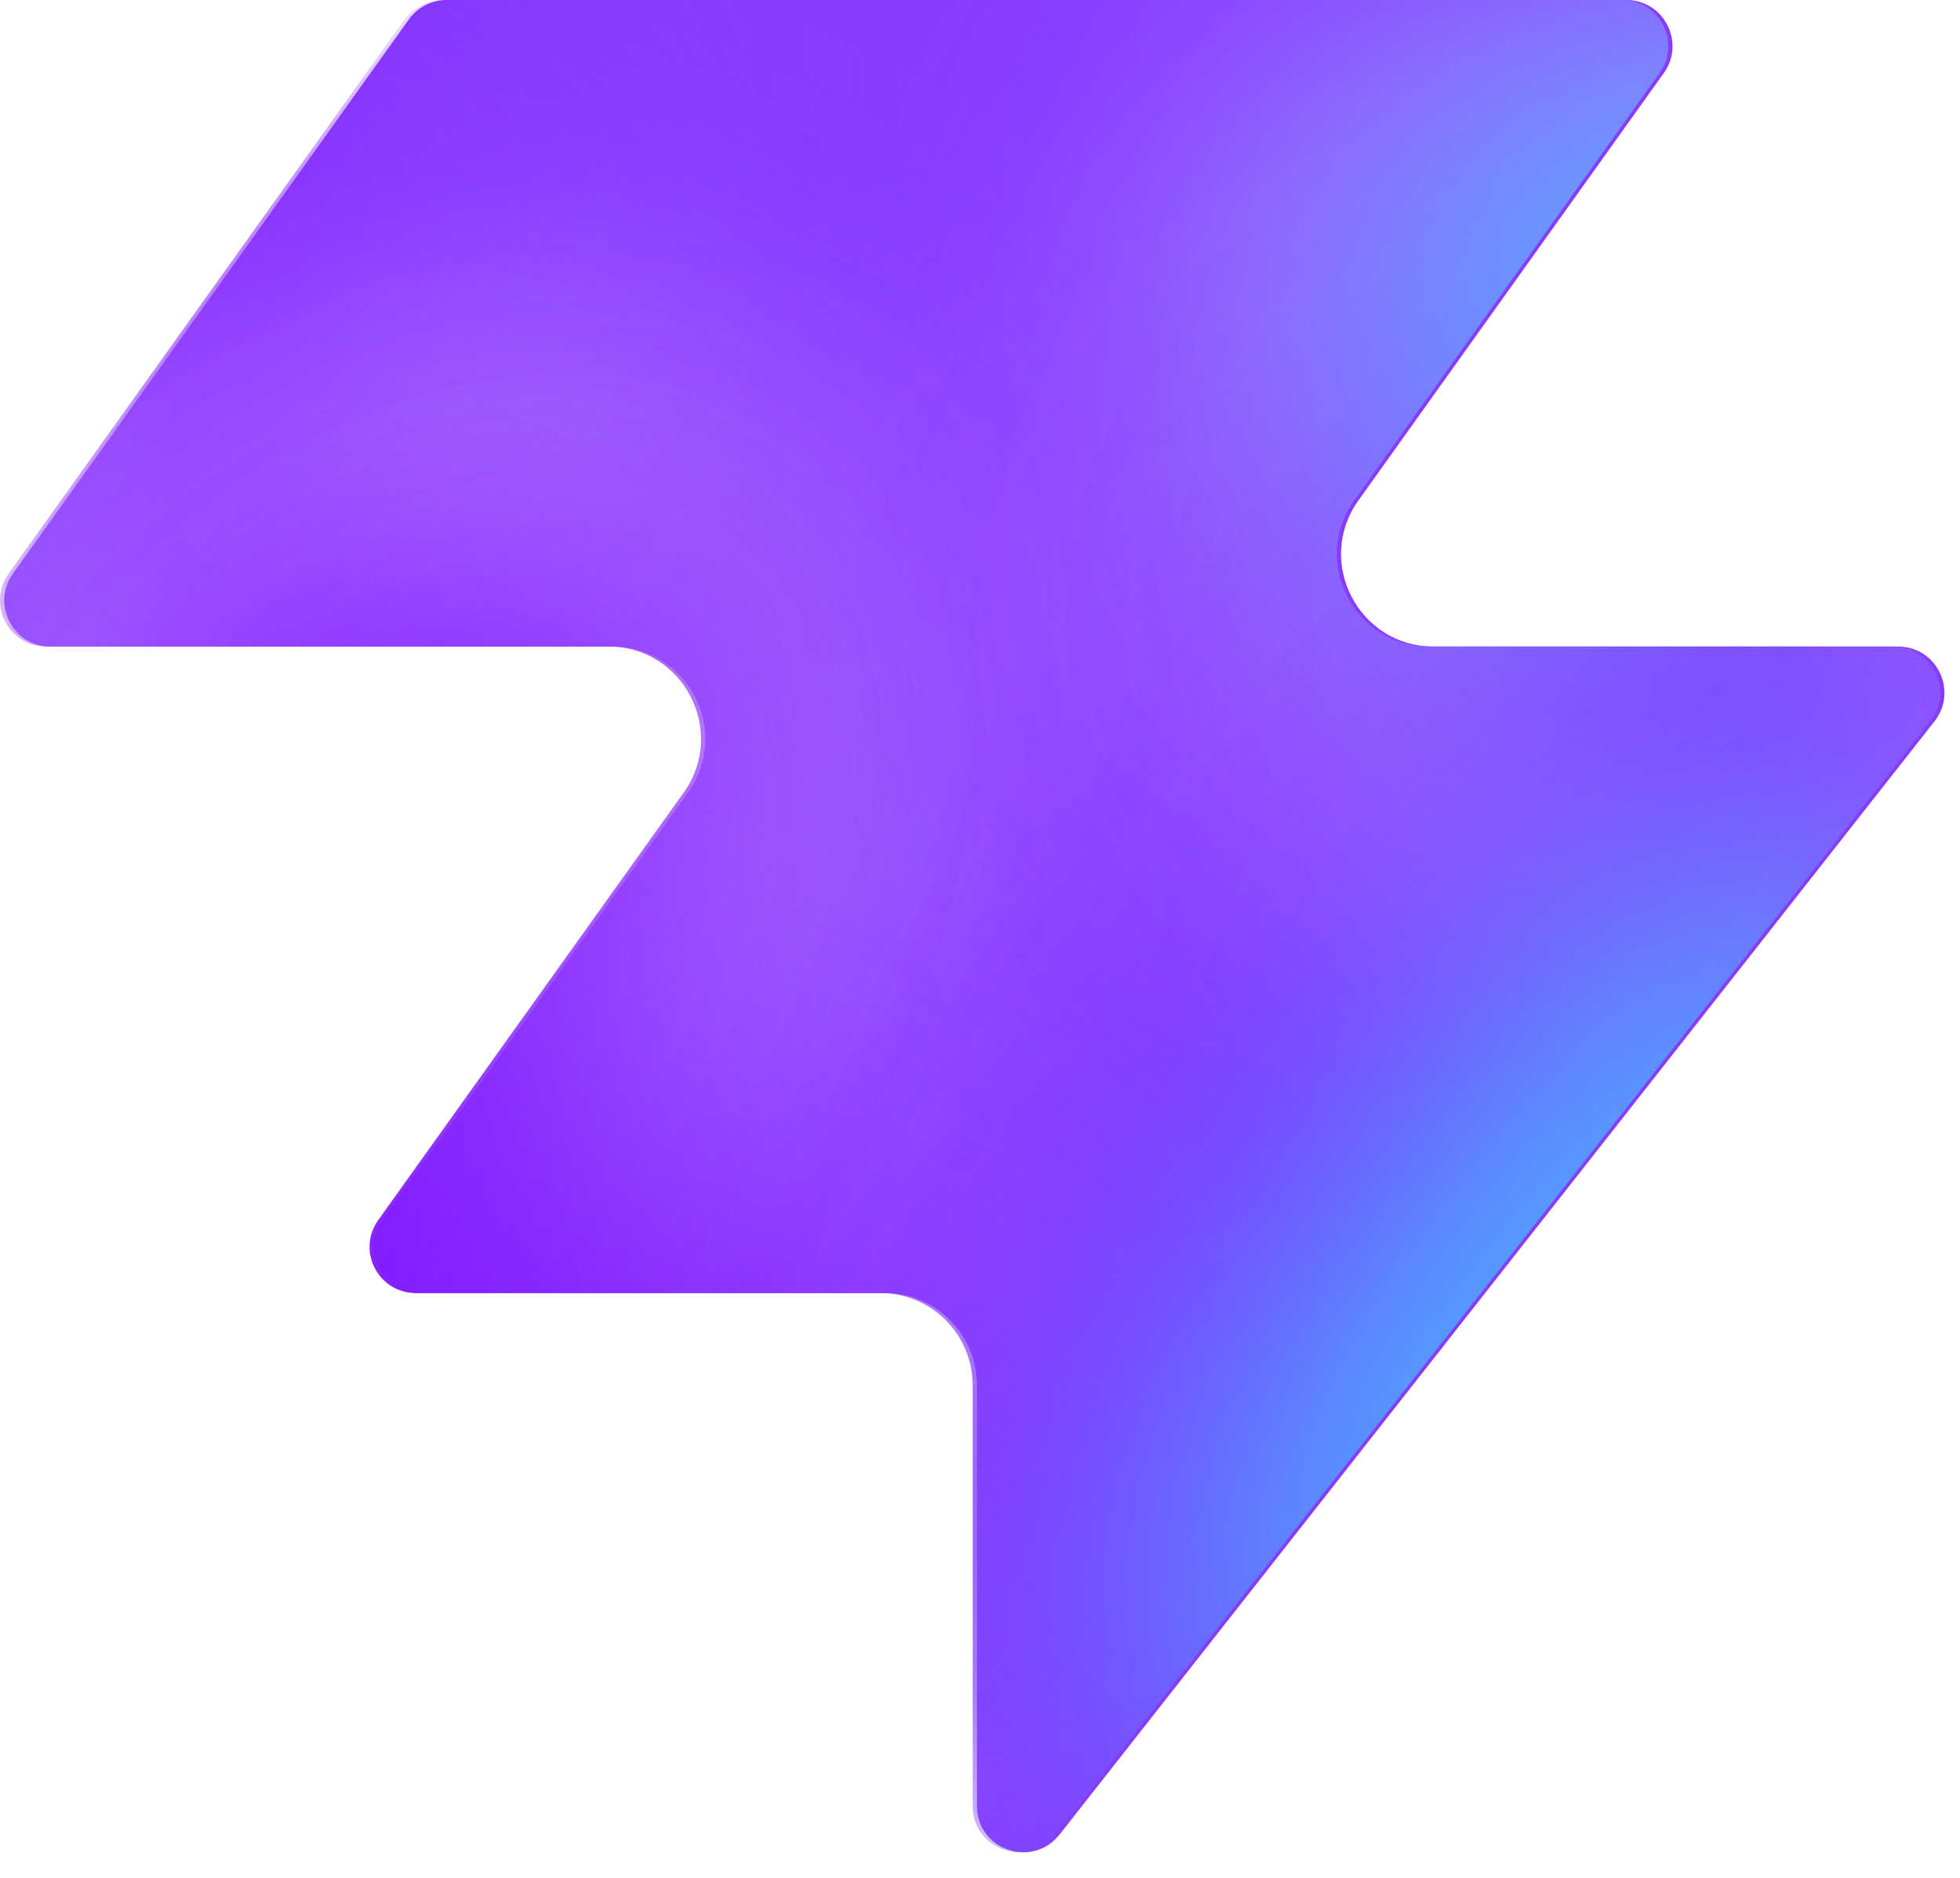
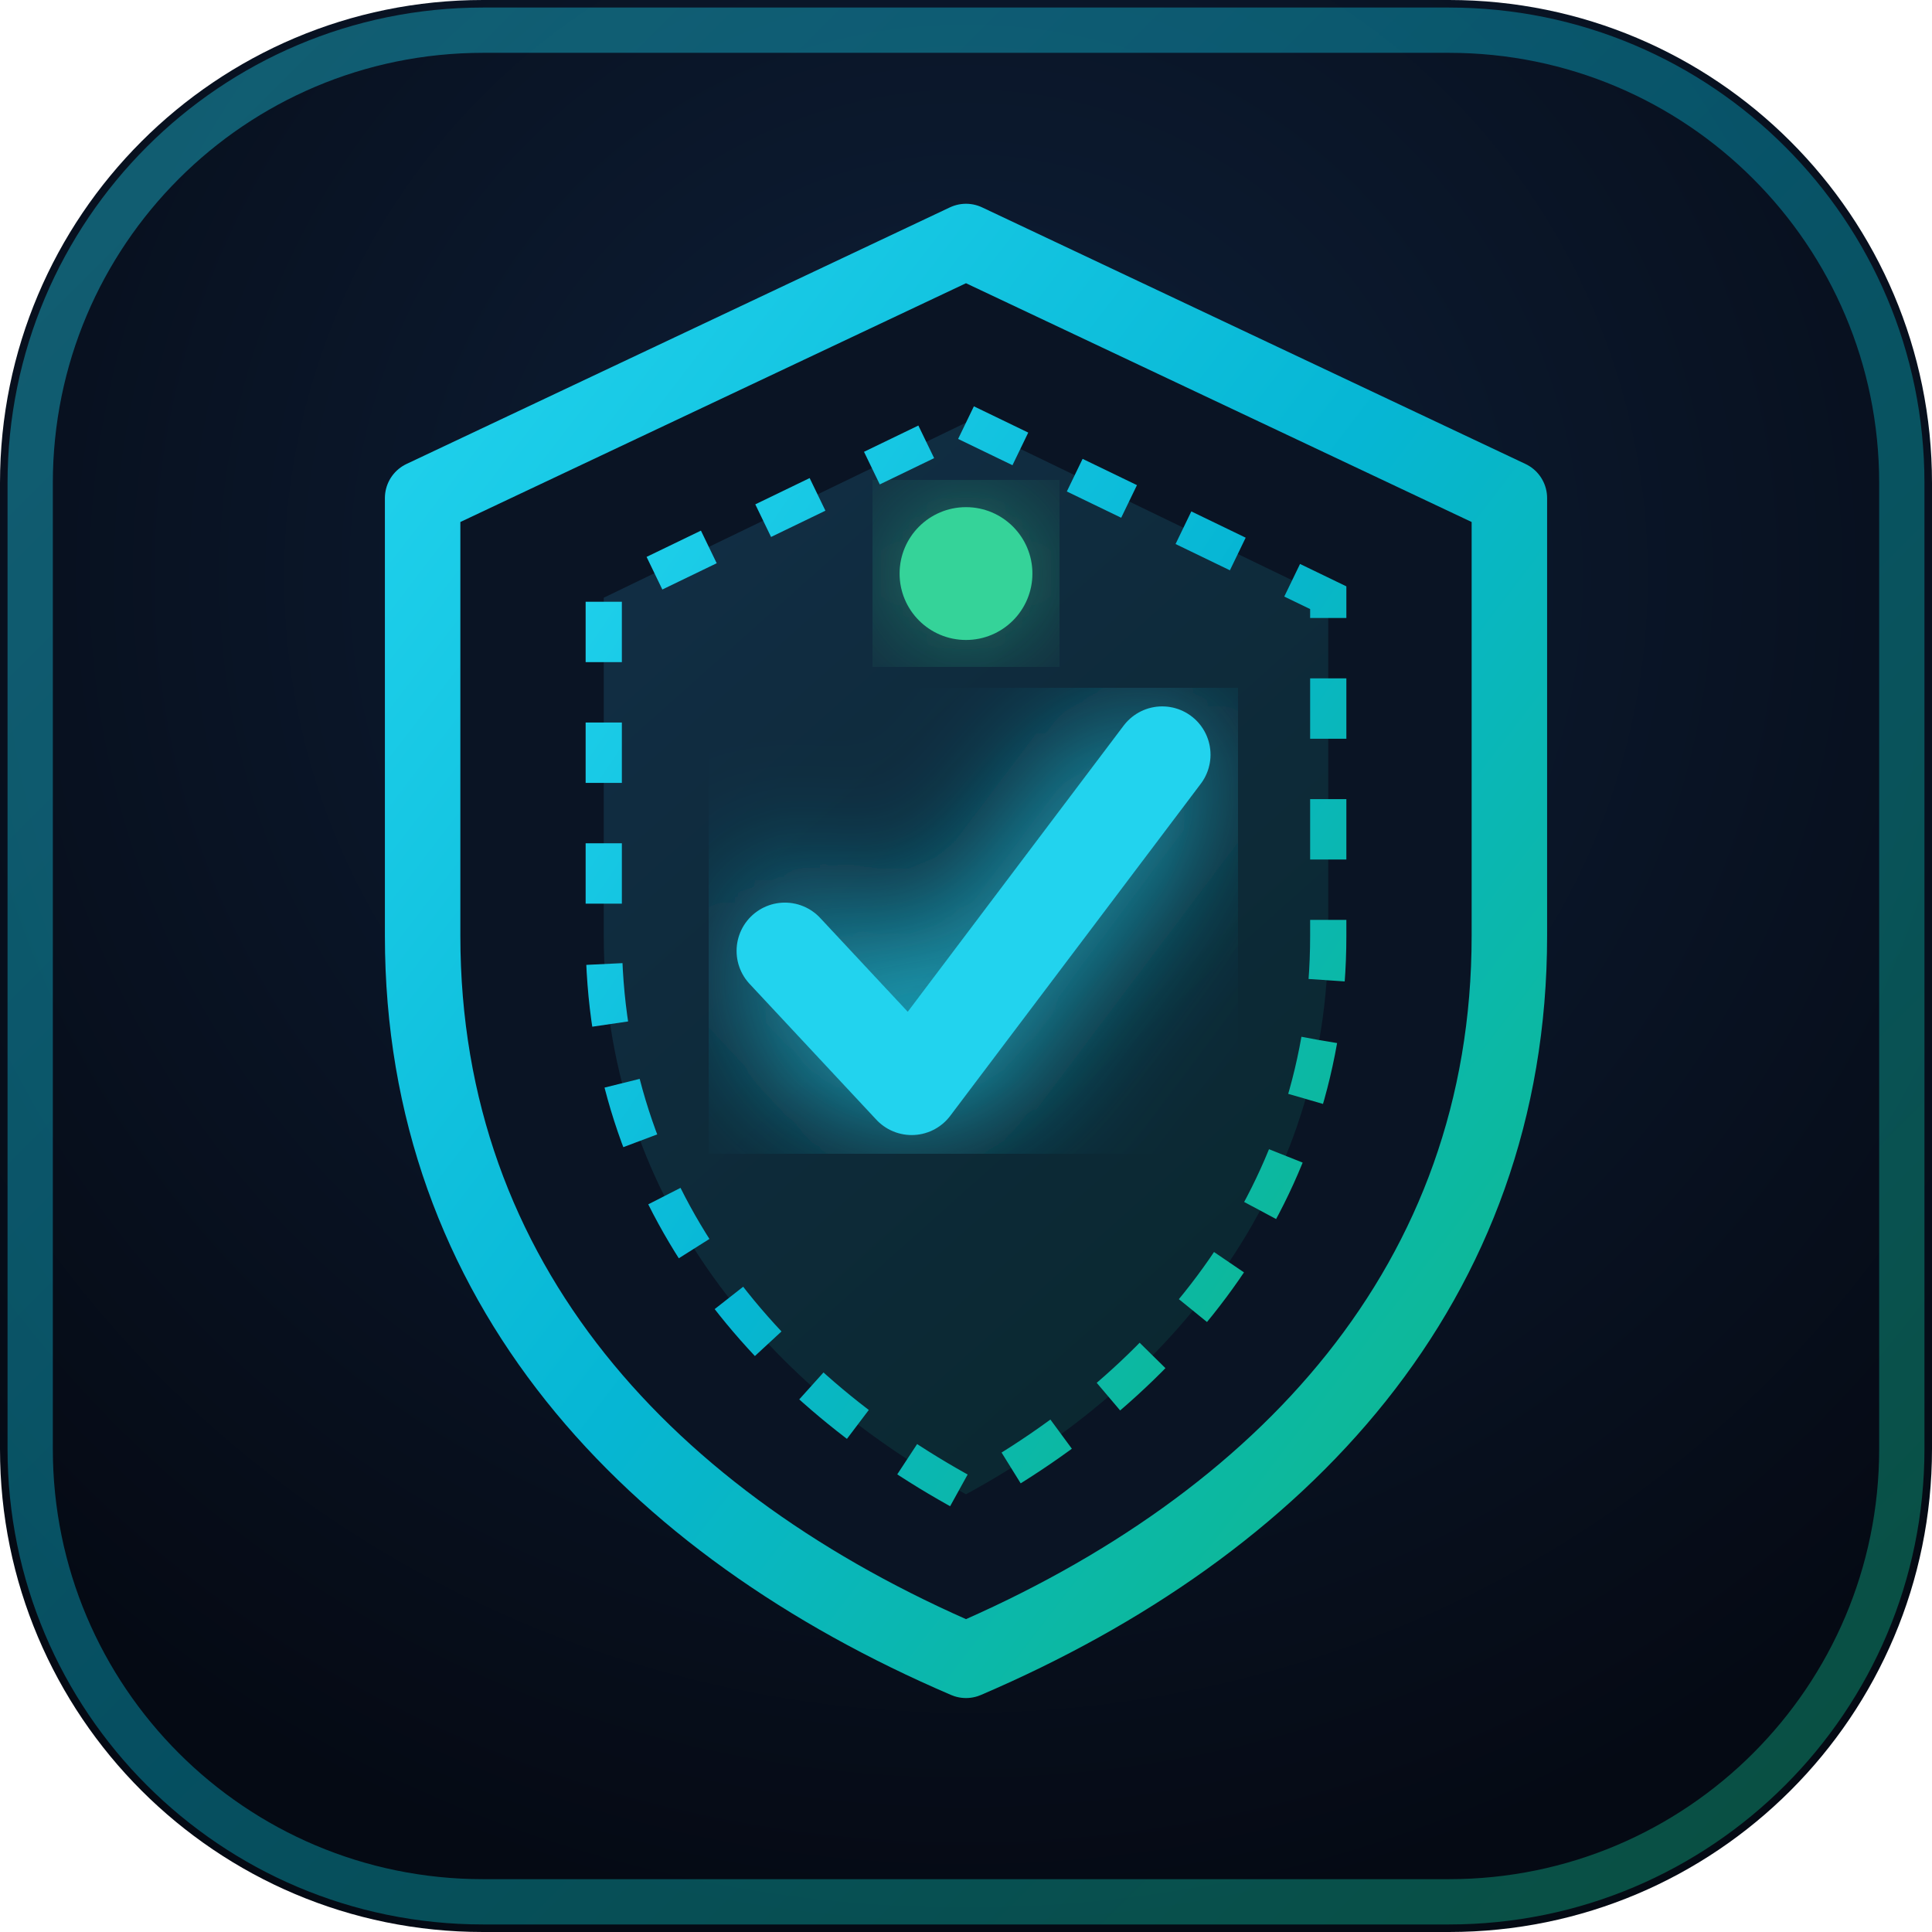
- <svg xmlns="http://www.w3.org/2000/svg" width="48" height="46" fill="none" viewBox="0 0 48 46">
-   <path fill="#863bff" d="M25.946 44.938c-.664.845-2.021.375-2.021-.698V33.937a2.26 2.26 0 0 0-2.262-2.262H10.287c-.92 0-1.456-1.04-.92-1.788l7.48-10.471c1.07-1.497 0-3.578-1.842-3.578H1.237c-.92 0-1.456-1.04-.92-1.788L10.013.474c.214-.297.556-.474.92-.474h28.894c.92 0 1.456 1.04.92 1.788l-7.48 10.471c-1.07 1.498 0 3.579 1.842 3.579h11.377c.943 0 1.473 1.088.89 1.83L25.947 44.94z" style="fill:#863bff;fill:color(display-p3 .525 .23 1);fill-opacity:1" />
-   <mask id="a" width="48" height="46" x="0" y="0" maskUnits="userSpaceOnUse" style="mask-type:alpha">
-     <path fill="#000" d="M25.842 44.938c-.664.844-2.021.375-2.021-.698V33.937a2.26 2.26 0 0 0-2.262-2.262H10.183c-.92 0-1.456-1.04-.92-1.788l7.48-10.471c1.07-1.498 0-3.579-1.842-3.579H1.133c-.92 0-1.456-1.04-.92-1.787L9.91.473c.214-.297.556-.474.92-.474h28.894c.92 0 1.456 1.04.92 1.788l-7.48 10.471c-1.07 1.498 0 3.578 1.842 3.578h11.377c.943 0 1.473 1.088.89 1.832L25.843 44.94z" style="fill:#000;fill-opacity:1" />
-   </mask>
-   <g mask="url(#a)">
-     <g filter="url(#b)">
-       <ellipse cx="5.508" cy="14.704" fill="#ede6ff" rx="5.508" ry="14.704" style="fill:#ede6ff;fill:color(display-p3 .927 .903 1);fill-opacity:1" transform="matrix(.00324 1 1 -.00324 -4.47 31.516)" />
-     </g>
-     <g filter="url(#c)">
-       <ellipse cx="10.399" cy="29.851" fill="#ede6ff" rx="10.399" ry="29.851" style="fill:#ede6ff;fill:color(display-p3 .927 .903 1);fill-opacity:1" transform="matrix(.00324 1 1 -.00324 -39.328 7.883)" />
-     </g>
-     <g filter="url(#d)">
-       <ellipse cx="5.508" cy="30.487" fill="#7e14ff" rx="5.508" ry="30.487" style="fill:#7e14ff;fill:color(display-p3 .492 .077 1);fill-opacity:1" transform="rotate(89.814 -25.913 -14.639)scale(1 -1)" />
-     </g>
-     <g filter="url(#e)">
-       <ellipse cx="5.508" cy="30.599" fill="#7e14ff" rx="5.508" ry="30.599" style="fill:#7e14ff;fill:color(display-p3 .492 .077 1);fill-opacity:1" transform="rotate(89.814 -32.644 -3.334)scale(1 -1)" />
-     </g>
-     <g filter="url(#f)">
-       <ellipse cx="5.508" cy="30.599" fill="#7e14ff" rx="5.508" ry="30.599" style="fill:#7e14ff;fill:color(display-p3 .492 .077 1);fill-opacity:1" transform="matrix(.00324 1 1 -.00324 -34.34 30.47)" />
-     </g>
-     <g filter="url(#g)">
-       <ellipse cx="14.072" cy="22.078" fill="#ede6ff" rx="14.072" ry="22.078" style="fill:#ede6ff;fill:color(display-p3 .927 .903 1);fill-opacity:1" transform="rotate(93.35 24.506 48.493)scale(-1 1)" />
-     </g>
-     <g filter="url(#h)">
-       <ellipse cx="3.47" cy="21.501" fill="#7e14ff" rx="3.47" ry="21.501" style="fill:#7e14ff;fill:color(display-p3 .492 .077 1);fill-opacity:1" transform="rotate(89.009 28.708 47.59)scale(-1 1)" />
-     </g>
-     <g filter="url(#i)">
-       <ellipse cx="3.47" cy="21.501" fill="#7e14ff" rx="3.47" ry="21.501" style="fill:#7e14ff;fill:color(display-p3 .492 .077 1);fill-opacity:1" transform="rotate(89.009 28.708 47.59)scale(-1 1)" />
-     </g>
-     <g filter="url(#j)">
-       <ellipse cx=".387" cy="8.972" fill="#7e14ff" rx="4.407" ry="29.108" style="fill:#7e14ff;fill:color(display-p3 .492 .077 1);fill-opacity:1" transform="rotate(39.51 .387 8.972)" />
-     </g>
-     <g filter="url(#k)">
-       <ellipse cx="47.523" cy="-6.092" fill="#7e14ff" rx="4.407" ry="29.108" style="fill:#7e14ff;fill:color(display-p3 .492 .077 1);fill-opacity:1" transform="rotate(37.892 47.523 -6.092)" />
-     </g>
-     <g filter="url(#l)">
-       <ellipse cx="41.412" cy="6.333" fill="#47bfff" rx="5.971" ry="9.665" style="fill:#47bfff;fill:color(display-p3 .28 .748 1);fill-opacity:1" transform="rotate(37.892 41.412 6.333)" />
-     </g>
-     <g filter="url(#m)">
-       <ellipse cx="-1.879" cy="38.332" fill="#7e14ff" rx="4.407" ry="29.108" style="fill:#7e14ff;fill:color(display-p3 .492 .077 1);fill-opacity:1" transform="rotate(37.892 -1.88 38.332)" />
-     </g>
-     <g filter="url(#n)">
-       <ellipse cx="-1.879" cy="38.332" fill="#7e14ff" rx="4.407" ry="29.108" style="fill:#7e14ff;fill:color(display-p3 .492 .077 1);fill-opacity:1" transform="rotate(37.892 -1.88 38.332)" />
-     </g>
-     <g filter="url(#o)">
-       <ellipse cx="35.651" cy="29.907" fill="#7e14ff" rx="4.407" ry="29.108" style="fill:#7e14ff;fill:color(display-p3 .492 .077 1);fill-opacity:1" transform="rotate(37.892 35.651 29.907)" />
-     </g>
-     <g filter="url(#p)">
-       <ellipse cx="38.418" cy="32.4" fill="#47bfff" rx="5.971" ry="15.297" style="fill:#47bfff;fill:color(display-p3 .28 .748 1);fill-opacity:1" transform="rotate(37.892 38.418 32.4)" />
-     </g>
-   </g>
+ <svg xmlns="http://www.w3.org/2000/svg" viewBox="0 0 64 64" fill="none">
  <defs>
-     <filter id="b" width="60.045" height="41.654" x="-19.77" y="16.149" color-interpolation-filters="sRGB" filterUnits="userSpaceOnUse">
-       <feFlood flood-opacity="0" result="BackgroundImageFix" />
-       <feBlend in="SourceGraphic" in2="BackgroundImageFix" result="shape" />
-       <feGaussianBlur result="effect1_foregroundBlur_2002_17158" stdDeviation="7.659" />
-     </filter>
-     <filter id="c" width="90.34" height="51.437" x="-54.613" y="-7.533" color-interpolation-filters="sRGB" filterUnits="userSpaceOnUse">
-       <feFlood flood-opacity="0" result="BackgroundImageFix" />
-       <feBlend in="SourceGraphic" in2="BackgroundImageFix" result="shape" />
-       <feGaussianBlur result="effect1_foregroundBlur_2002_17158" stdDeviation="7.659" />
-     </filter>
-     <filter id="d" width="79.355" height="29.4" x="-49.64" y="2.03" color-interpolation-filters="sRGB" filterUnits="userSpaceOnUse">
-       <feFlood flood-opacity="0" result="BackgroundImageFix" />
-       <feBlend in="SourceGraphic" in2="BackgroundImageFix" result="shape" />
-       <feGaussianBlur result="effect1_foregroundBlur_2002_17158" stdDeviation="4.596" />
-     </filter>
-     <filter id="e" width="79.579" height="29.4" x="-45.045" y="20.029" color-interpolation-filters="sRGB" filterUnits="userSpaceOnUse">
-       <feFlood flood-opacity="0" result="BackgroundImageFix" />
-       <feBlend in="SourceGraphic" in2="BackgroundImageFix" result="shape" />
-       <feGaussianBlur result="effect1_foregroundBlur_2002_17158" stdDeviation="4.596" />
-     </filter>
-     <filter id="f" width="79.579" height="29.4" x="-43.513" y="21.178" color-interpolation-filters="sRGB" filterUnits="userSpaceOnUse">
-       <feFlood flood-opacity="0" result="BackgroundImageFix" />
-       <feBlend in="SourceGraphic" in2="BackgroundImageFix" result="shape" />
-       <feGaussianBlur result="effect1_foregroundBlur_2002_17158" stdDeviation="4.596" />
-     </filter>
-     <filter id="g" width="74.749" height="58.852" x="15.756" y="-17.901" color-interpolation-filters="sRGB" filterUnits="userSpaceOnUse">
-       <feFlood flood-opacity="0" result="BackgroundImageFix" />
-       <feBlend in="SourceGraphic" in2="BackgroundImageFix" result="shape" />
-       <feGaussianBlur result="effect1_foregroundBlur_2002_17158" stdDeviation="7.659" />
-     </filter>
-     <filter id="h" width="61.377" height="25.362" x="23.548" y="2.284" color-interpolation-filters="sRGB" filterUnits="userSpaceOnUse">
-       <feFlood flood-opacity="0" result="BackgroundImageFix" />
-       <feBlend in="SourceGraphic" in2="BackgroundImageFix" result="shape" />
-       <feGaussianBlur result="effect1_foregroundBlur_2002_17158" stdDeviation="4.596" />
-     </filter>
-     <filter id="i" width="61.377" height="25.362" x="23.548" y="2.284" color-interpolation-filters="sRGB" filterUnits="userSpaceOnUse">
-       <feFlood flood-opacity="0" result="BackgroundImageFix" />
-       <feBlend in="SourceGraphic" in2="BackgroundImageFix" result="shape" />
-       <feGaussianBlur result="effect1_foregroundBlur_2002_17158" stdDeviation="4.596" />
-     </filter>
-     <filter id="j" width="56.045" height="63.649" x="-27.636" y="-22.853" color-interpolation-filters="sRGB" filterUnits="userSpaceOnUse">
-       <feFlood flood-opacity="0" result="BackgroundImageFix" />
-       <feBlend in="SourceGraphic" in2="BackgroundImageFix" result="shape" />
-       <feGaussianBlur result="effect1_foregroundBlur_2002_17158" stdDeviation="4.596" />
-     </filter>
-     <filter id="k" width="54.814" height="64.646" x="20.116" y="-38.415" color-interpolation-filters="sRGB" filterUnits="userSpaceOnUse">
-       <feFlood flood-opacity="0" result="BackgroundImageFix" />
-       <feBlend in="SourceGraphic" in2="BackgroundImageFix" result="shape" />
-       <feGaussianBlur result="effect1_foregroundBlur_2002_17158" stdDeviation="4.596" />
-     </filter>
-     <filter id="l" width="33.541" height="35.313" x="24.641" y="-11.323" color-interpolation-filters="sRGB" filterUnits="userSpaceOnUse">
-       <feFlood flood-opacity="0" result="BackgroundImageFix" />
-       <feBlend in="SourceGraphic" in2="BackgroundImageFix" result="shape" />
-       <feGaussianBlur result="effect1_foregroundBlur_2002_17158" stdDeviation="4.596" />
-     </filter>
-     <filter id="m" width="54.814" height="64.646" x="-29.286" y="6.009" color-interpolation-filters="sRGB" filterUnits="userSpaceOnUse">
-       <feFlood flood-opacity="0" result="BackgroundImageFix" />
-       <feBlend in="SourceGraphic" in2="BackgroundImageFix" result="shape" />
-       <feGaussianBlur result="effect1_foregroundBlur_2002_17158" stdDeviation="4.596" />
-     </filter>
-     <filter id="n" width="54.814" height="64.646" x="-29.286" y="6.009" color-interpolation-filters="sRGB" filterUnits="userSpaceOnUse">
-       <feFlood flood-opacity="0" result="BackgroundImageFix" />
-       <feBlend in="SourceGraphic" in2="BackgroundImageFix" result="shape" />
-       <feGaussianBlur result="effect1_foregroundBlur_2002_17158" stdDeviation="4.596" />
-     </filter>
-     <filter id="o" width="54.814" height="64.646" x="8.244" y="-2.416" color-interpolation-filters="sRGB" filterUnits="userSpaceOnUse">
-       <feFlood flood-opacity="0" result="BackgroundImageFix" />
-       <feBlend in="SourceGraphic" in2="BackgroundImageFix" result="shape" />
-       <feGaussianBlur result="effect1_foregroundBlur_2002_17158" stdDeviation="4.596" />
-     </filter>
-     <filter id="p" width="39.409" height="43.623" x="18.713" y="10.588" color-interpolation-filters="sRGB" filterUnits="userSpaceOnUse">
-       <feFlood flood-opacity="0" result="BackgroundImageFix" />
-       <feBlend in="SourceGraphic" in2="BackgroundImageFix" result="shape" />
-       <feGaussianBlur result="effect1_foregroundBlur_2002_17158" stdDeviation="4.596" />
+     <radialGradient id="csBg" cx="50%" cy="30%" r="70%">
+       <stop offset="0%" stop-color="#0e1f38" />
+       <stop offset="100%" stop-color="#050a14" />
+     </radialGradient>
+     <linearGradient id="csShieldBorder" x1="0%" y1="0%" x2="100%" y2="100%">
+       <stop offset="0%" stop-color="#22d3ee" />
+       <stop offset="50%" stop-color="#06b6d4" />
+       <stop offset="100%" stop-color="#10b981" />
+     </linearGradient>
+     <linearGradient id="csCoreGrad" x1="20%" y1="0%" x2="80%" y2="100%">
+       <stop offset="0%" stop-color="#38bdf8" />
+       <stop offset="100%" stop-color="#059669" />
+     </linearGradient>
+     <filter id="csGlow" x="-20%" y="-20%" width="140%" height="140%">
+       <feGaussianBlur stdDeviation="2.5" result="blur" />
+       <feComposite in="SourceGraphic" in2="blur" operator="over" />
    </filter>
  </defs>
+   <rect width="64" height="64" rx="16" fill="url(#csBg)" />
+   <rect width="62" height="62" x="1" y="1" rx="15" stroke="url(#csShieldBorder)" stroke-width="1.5" stroke-opacity="0.4" />
+   <path d="M32 8L50 16.5V31C50 42.5 42.5 50.5 32 55C21.5 50.5 14 42.5 14 31V16.5L32 8Z" fill="#0a1424" stroke="url(#csShieldBorder)" stroke-width="2.5" stroke-linejoin="round" />
+   <path d="M32 14L44 19.8V31C44 39.5 38.8 45.8 32 49.5C25.2 45.8 20 39.5 20 31V19.8L32 14Z" fill="url(#csCoreGrad)" fill-opacity="0.15" stroke="url(#csShieldBorder)" stroke-width="1.2" stroke-dasharray="2 2" />
+   <path d="M26 31.5L30.2 36L38.5 25" stroke="#22d3ee" stroke-width="3.2" stroke-linecap="round" stroke-linejoin="round" filter="url(#csGlow)" />
+   <circle cx="32" cy="19" r="2.2" fill="#34d399" filter="url(#csGlow)" />
</svg>
